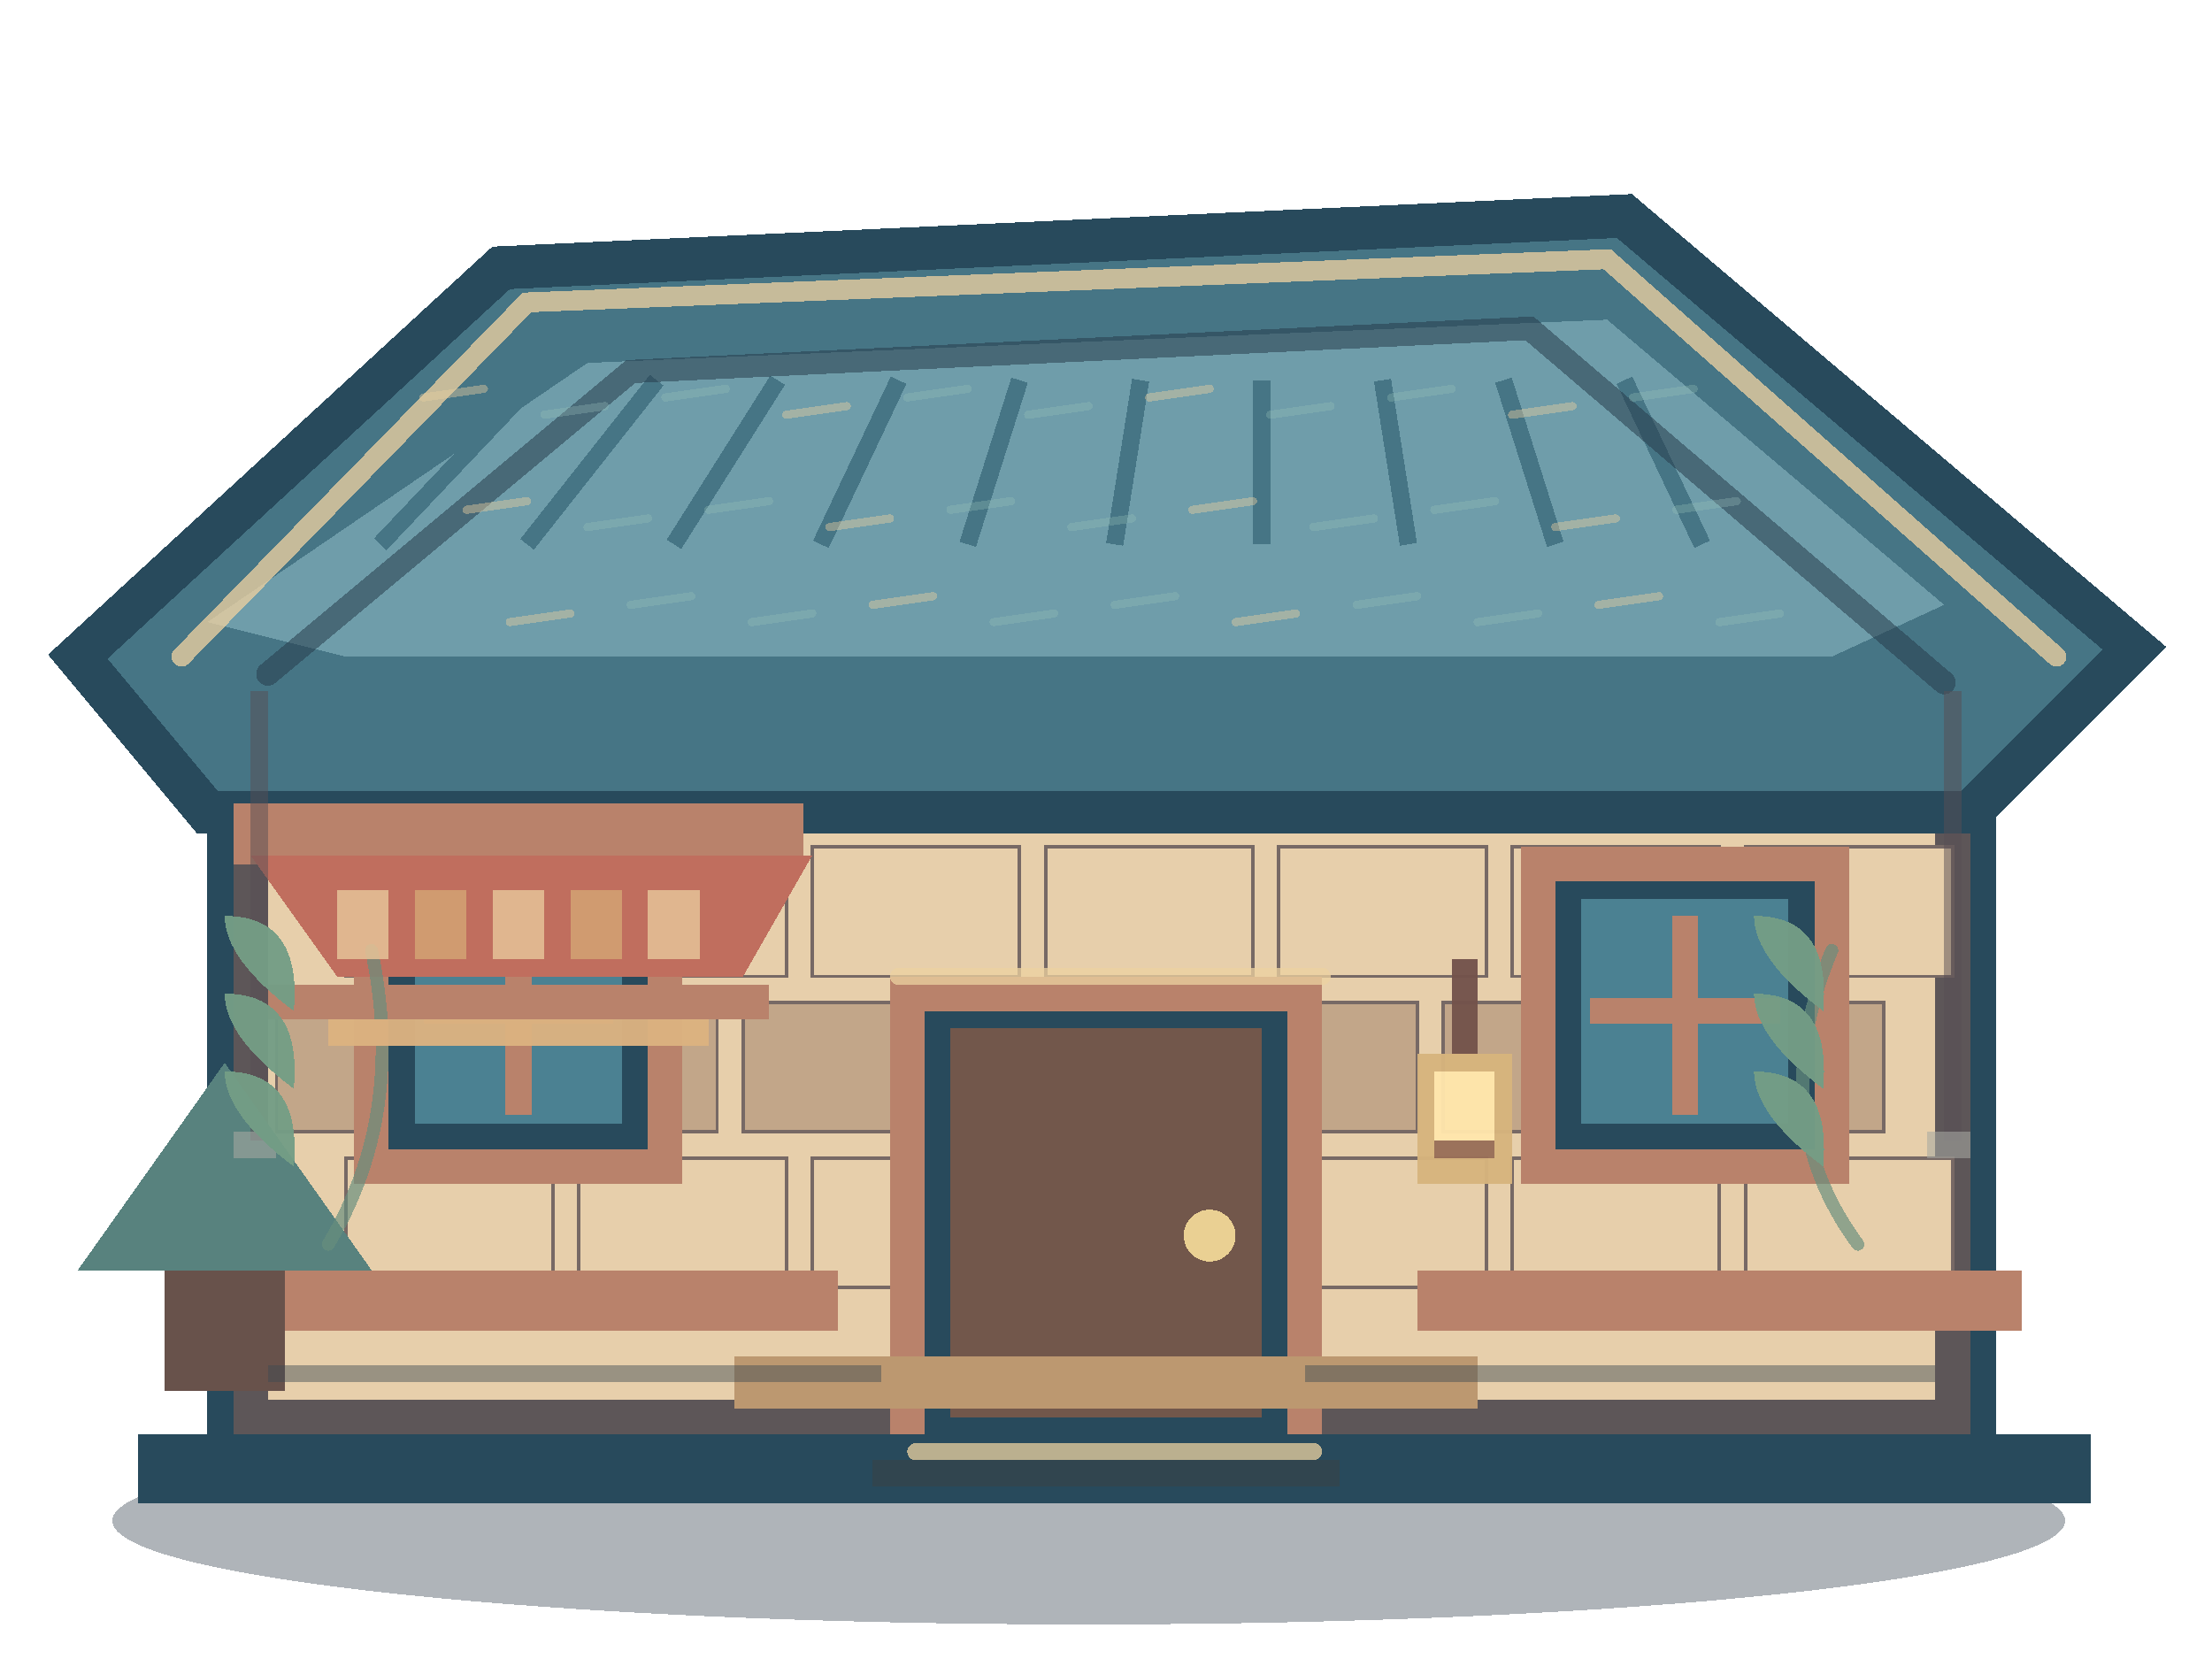
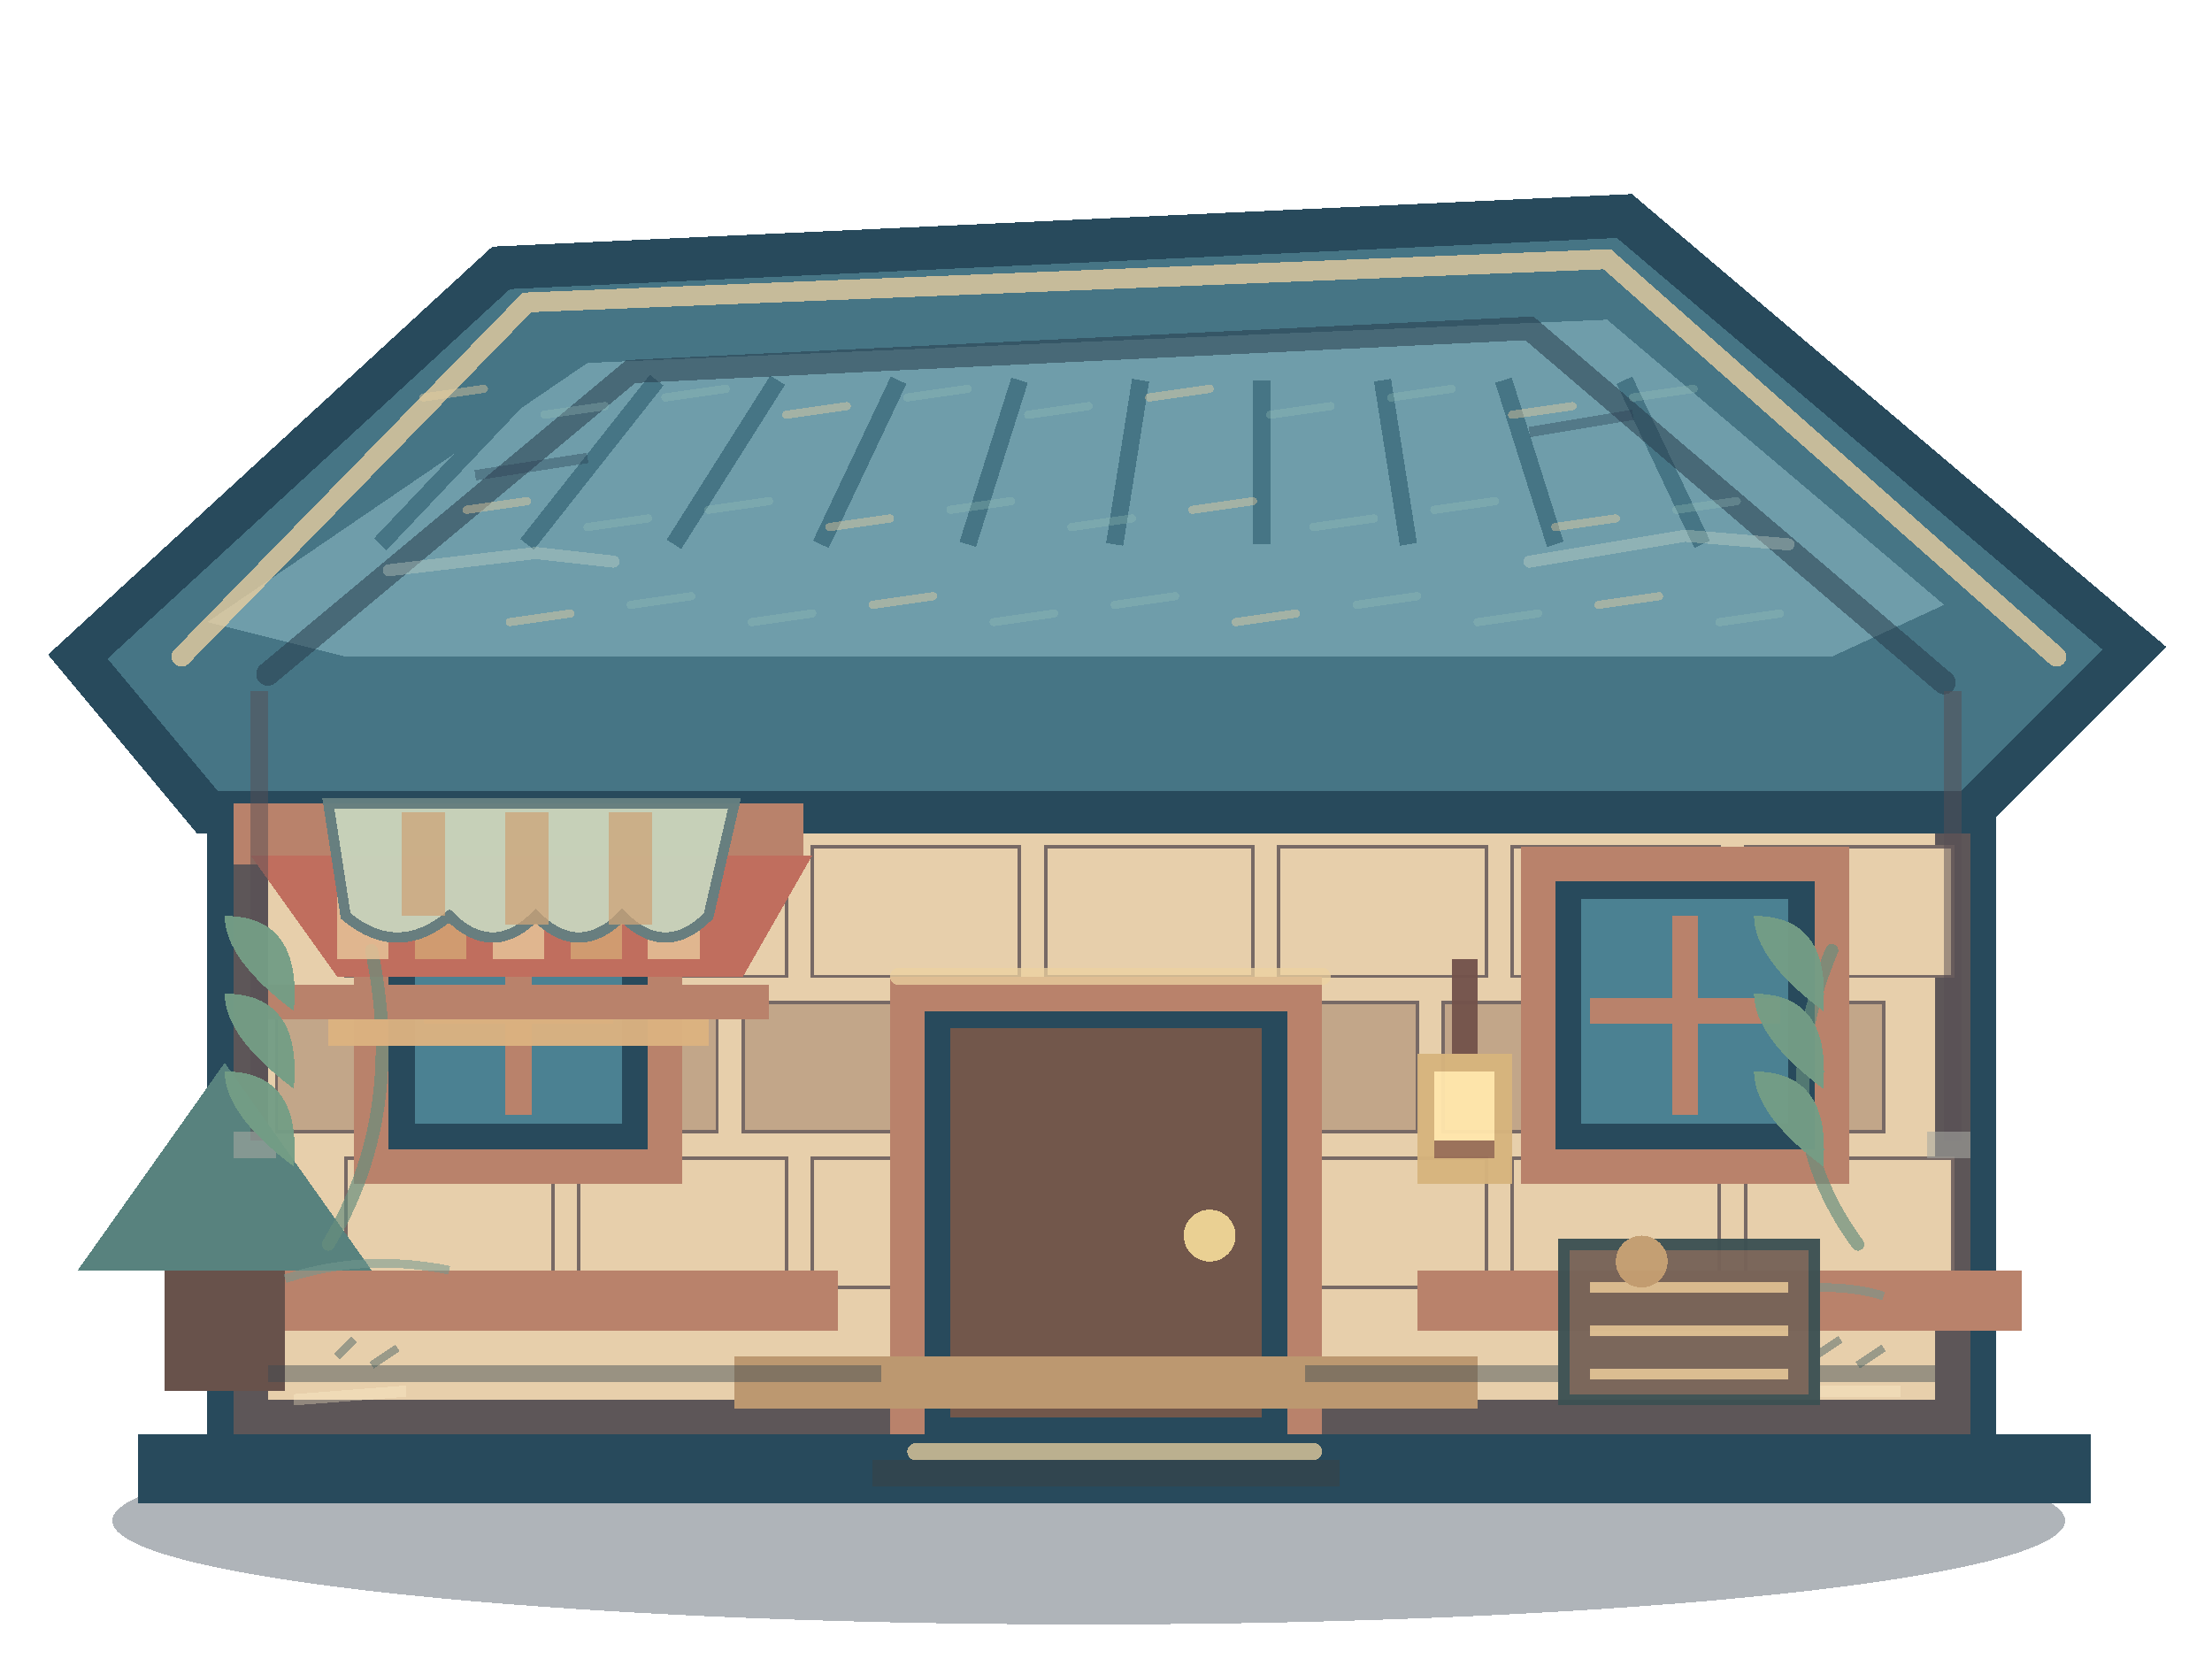
<svg xmlns="http://www.w3.org/2000/svg" width="256" height="192" viewBox="0 0 256 192">
  <defs />
  <g shape-rendering="crispEdges">
    <ellipse cx="126" cy="176" rx="113" ry="12" fill="#152433" opacity=".34" />
    <rect x="24" y="77" width="207" height="90" fill="#284a5c" />
    <rect x="29" y="73" width="197" height="91" fill="#e7cfab" stroke="#5d5658" stroke-width="4" />
    <rect x="32" y="80" width="24" height="15" fill="#c2a689" stroke="#776965" stroke-width="0.4" />
    <rect x="59" y="80" width="24" height="15" fill="#c2a689" stroke="#776965" stroke-width="0.4" />
    <rect x="86" y="80" width="24" height="15" fill="#c2a689" stroke="#776965" stroke-width="0.4" />
    <rect x="113" y="80" width="24" height="15" fill="#c2a689" stroke="#776965" stroke-width="0.4" />
    <rect x="140" y="80" width="24" height="15" fill="#c2a689" stroke="#776965" stroke-width="0.4" />
    <rect x="167" y="80" width="24" height="15" fill="#c2a689" stroke="#776965" stroke-width="0.4" />
    <rect x="194" y="80" width="24" height="15" fill="#c2a689" stroke="#776965" stroke-width="0.4" />
    <rect x="40" y="98" width="24" height="15" fill="#e7cfab" stroke="#776965" stroke-width="0.4" />
    <rect x="67" y="98" width="24" height="15" fill="#e7cfab" stroke="#776965" stroke-width="0.4" />
    <rect x="94" y="98" width="24" height="15" fill="#e7cfab" stroke="#776965" stroke-width="0.4" />
    <rect x="121" y="98" width="24" height="15" fill="#e7cfab" stroke="#776965" stroke-width="0.4" />
    <rect x="148" y="98" width="24" height="15" fill="#e7cfab" stroke="#776965" stroke-width="0.4" />
    <rect x="175" y="98" width="24" height="15" fill="#e7cfab" stroke="#776965" stroke-width="0.4" />
    <rect x="202" y="98" width="24" height="15" fill="#e7cfab" stroke="#776965" stroke-width="0.4" />
    <rect x="32" y="116" width="24" height="15" fill="#c2a689" stroke="#776965" stroke-width="0.4" />
    <rect x="59" y="116" width="24" height="15" fill="#c2a689" stroke="#776965" stroke-width="0.4" />
    <rect x="86" y="116" width="24" height="15" fill="#c2a689" stroke="#776965" stroke-width="0.4" />
    <rect x="113" y="116" width="24" height="15" fill="#c2a689" stroke="#776965" stroke-width="0.4" />
    <rect x="140" y="116" width="24" height="15" fill="#c2a689" stroke="#776965" stroke-width="0.4" />
    <rect x="167" y="116" width="24" height="15" fill="#c2a689" stroke="#776965" stroke-width="0.4" />
    <rect x="194" y="116" width="24" height="15" fill="#c2a689" stroke="#776965" stroke-width="0.4" />
    <rect x="40" y="134" width="24" height="15" fill="#e7cfab" stroke="#776965" stroke-width="0.4" />
    <rect x="67" y="134" width="24" height="15" fill="#e7cfab" stroke="#776965" stroke-width="0.4" />
    <rect x="94" y="134" width="24" height="15" fill="#e7cfab" stroke="#776965" stroke-width="0.4" />
    <rect x="121" y="134" width="24" height="15" fill="#e7cfab" stroke="#776965" stroke-width="0.4" />
    <rect x="148" y="134" width="24" height="15" fill="#e7cfab" stroke="#776965" stroke-width="0.4" />
    <rect x="175" y="134" width="24" height="15" fill="#e7cfab" stroke="#776965" stroke-width="0.4" />
    <rect x="202" y="134" width="24" height="15" fill="#e7cfab" stroke="#776965" stroke-width="0.4" />
    <path d="M9 76L58 31L188 25L247 75L228 94H24Z" fill="#467585" stroke="#284a5c" stroke-width="5" />
    <path d="M24 72L68 42L186 37L225 70L212 76H40Z" fill="#6f9daa" />
    <path d="M44 63L62 44" fill="none" stroke="#467585" stroke-width="2" />
    <path d="M61 63L76 44" fill="none" stroke="#467585" stroke-width="2" />
    <path d="M78 63L90 44" fill="none" stroke="#467585" stroke-width="2" />
    <path d="M95 63L104 44" fill="none" stroke="#467585" stroke-width="2" />
    <path d="M112 63L118 44" fill="none" stroke="#467585" stroke-width="2" />
    <path d="M129 63L132 44" fill="none" stroke="#467585" stroke-width="2" />
    <path d="M146 63L146 44" fill="none" stroke="#467585" stroke-width="2" />
    <path d="M163 63L160 44" fill="none" stroke="#467585" stroke-width="2" />
    <path d="M180 63L174 44" fill="none" stroke="#467585" stroke-width="2" />
    <path d="M197 63L188 44" fill="none" stroke="#467585" stroke-width="2" />
    <rect x="105" y="115" width="46" height="53" fill="#284a5c" stroke="#b9826b" stroke-width="4" />
    <rect x="110" y="119" width="36" height="45" fill="#72574b" />
    <circle cx="140" cy="143" r="3" fill="#ead093" />
    <rect x="43" y="100" width="34" height="35" fill="#284a5c" stroke="#b9826b" stroke-width="4" />
    <rect x="48" y="104" width="24" height="26" fill="#4b8192" />
    <path d="M60 106L60 129" fill="none" stroke="#b9826b" stroke-width="3" />
    <path d="M49 117L71 117" fill="none" stroke="#b9826b" stroke-width="3" />
    <rect x="178" y="100" width="34" height="35" fill="#284a5c" stroke="#b9826b" stroke-width="4" />
    <rect x="183" y="104" width="24" height="26" fill="#4b8192" />
    <path d="M195 106L195 129" fill="none" stroke="#b9826b" stroke-width="3" />
    <path d="M184 117L206 117" fill="none" stroke="#b9826b" stroke-width="3" />
    <rect x="22" y="147" width="75" height="7" fill="#b9826b" />
    <rect x="164" y="147" width="70" height="7" fill="#b9826b" />
    <rect x="16" y="166" width="226" height="8" fill="#284a5c" />
    <rect x="27" y="93" width="66" height="7" fill="#b9826b" />
    <path d="M29 99L94 99L86 113L39 113Z" fill="#c06e5e" />
    <rect x="31" y="114" width="58" height="4" fill="#b9826b" />
    <rect x="19" y="138" width="14" height="23" fill="#68524b" />
    <path d="M26 123L9 147L43 147Z" fill="#58827e" />
    <rect x="85" y="157" width="86" height="6" fill="#bc9870" />
    <g id="deep-pass" opacity=".96">
      <path d="M21 76L61 35L186 30L238 76" fill="none" stroke="#ecd1a0" stroke-width="2.3" opacity="0.8" stroke-linecap="round" />
      <path d="M31 78L73 43L177 38L225 79" fill="none" stroke="#263a4b" stroke-width="2.7" opacity="0.55" stroke-linecap="round" />
      <path d="M49 46l7 -1" fill="none" stroke="#ecd1a0" stroke-width="0.95" opacity="0.43" stroke-linecap="round" />
      <path d="M63 48l7 -1" fill="none" stroke="#9cc4b8" stroke-width="0.95" opacity="0.3" stroke-linecap="round" />
      <path d="M77 46l7 -1" fill="none" stroke="#9cc4b8" stroke-width="0.95" opacity="0.3" stroke-linecap="round" />
      <path d="M91 48l7 -1" fill="none" stroke="#ecd1a0" stroke-width="0.95" opacity="0.43" stroke-linecap="round" />
      <path d="M105 46l7 -1" fill="none" stroke="#9cc4b8" stroke-width="0.95" opacity="0.3" stroke-linecap="round" />
      <path d="M119 48l7 -1" fill="none" stroke="#9cc4b8" stroke-width="0.95" opacity="0.3" stroke-linecap="round" />
      <path d="M133 46l7 -1" fill="none" stroke="#ecd1a0" stroke-width="0.95" opacity="0.43" stroke-linecap="round" />
      <path d="M147 48l7 -1" fill="none" stroke="#9cc4b8" stroke-width="0.95" opacity="0.3" stroke-linecap="round" />
      <path d="M161 46l7 -1" fill="none" stroke="#9cc4b8" stroke-width="0.95" opacity="0.3" stroke-linecap="round" />
      <path d="M175 48l7 -1" fill="none" stroke="#ecd1a0" stroke-width="0.95" opacity="0.43" stroke-linecap="round" />
      <path d="M189 46l7 -1" fill="none" stroke="#9cc4b8" stroke-width="0.95" opacity="0.3" stroke-linecap="round" />
      <path d="M54 59l7 -1" fill="none" stroke="#ecd1a0" stroke-width="0.95" opacity="0.43" stroke-linecap="round" />
      <path d="M68 61l7 -1" fill="none" stroke="#9cc4b8" stroke-width="0.95" opacity="0.3" stroke-linecap="round" />
      <path d="M82 59l7 -1" fill="none" stroke="#9cc4b8" stroke-width="0.95" opacity="0.3" stroke-linecap="round" />
      <path d="M96 61l7 -1" fill="none" stroke="#ecd1a0" stroke-width="0.95" opacity="0.43" stroke-linecap="round" />
      <path d="M110 59l7 -1" fill="none" stroke="#9cc4b8" stroke-width="0.95" opacity="0.3" stroke-linecap="round" />
      <path d="M124 61l7 -1" fill="none" stroke="#9cc4b8" stroke-width="0.95" opacity="0.3" stroke-linecap="round" />
      <path d="M138 59l7 -1" fill="none" stroke="#ecd1a0" stroke-width="0.95" opacity="0.43" stroke-linecap="round" />
      <path d="M152 61l7 -1" fill="none" stroke="#9cc4b8" stroke-width="0.95" opacity="0.3" stroke-linecap="round" />
      <path d="M166 59l7 -1" fill="none" stroke="#9cc4b8" stroke-width="0.95" opacity="0.3" stroke-linecap="round" />
      <path d="M180 61l7 -1" fill="none" stroke="#ecd1a0" stroke-width="0.95" opacity="0.43" stroke-linecap="round" />
      <path d="M194 59l7 -1" fill="none" stroke="#9cc4b8" stroke-width="0.95" opacity="0.3" stroke-linecap="round" />
      <path d="M59 72l7 -1" fill="none" stroke="#ecd1a0" stroke-width="0.95" opacity="0.43" stroke-linecap="round" />
      <path d="M73 70l7 -1" fill="none" stroke="#9cc4b8" stroke-width="0.95" opacity="0.3" stroke-linecap="round" />
      <path d="M87 72l7 -1" fill="none" stroke="#9cc4b8" stroke-width="0.95" opacity="0.3" stroke-linecap="round" />
      <path d="M101 70l7 -1" fill="none" stroke="#ecd1a0" stroke-width="0.95" opacity="0.43" stroke-linecap="round" />
      <path d="M115 72l7 -1" fill="none" stroke="#9cc4b8" stroke-width="0.95" opacity="0.3" stroke-linecap="round" />
      <path d="M129 70l7 -1" fill="none" stroke="#9cc4b8" stroke-width="0.95" opacity="0.3" stroke-linecap="round" />
      <path d="M143 72l7 -1" fill="none" stroke="#ecd1a0" stroke-width="0.95" opacity="0.43" stroke-linecap="round" />
      <path d="M157 70l7 -1" fill="none" stroke="#9cc4b8" stroke-width="0.95" opacity="0.3" stroke-linecap="round" />
      <path d="M171 72l7 -1" fill="none" stroke="#9cc4b8" stroke-width="0.95" opacity="0.3" stroke-linecap="round" />
      <path d="M185 70l7 -1" fill="none" stroke="#ecd1a0" stroke-width="0.95" opacity="0.43" stroke-linecap="round" />
      <path d="M199 72l7 -1" fill="none" stroke="#9cc4b8" stroke-width="0.95" opacity="0.3" stroke-linecap="round" />
      <rect x="31" y="158" width="71" height="2" fill="#3d4a4f" opacity="0.48" />
      <rect x="151" y="158" width="73" height="2" fill="#3d4a4f" opacity="0.48" />
      <path d="M104 113H153M106 168H152" fill="none" stroke="#ecd1a0" stroke-width="2" opacity="0.78" stroke-linecap="round" />
      <rect x="101" y="169" width="54" height="3" fill="#35444b" opacity="0.8" />
      <rect x="29" y="80" width="2" height="52" fill="#594e54" opacity="0.52" />
      <rect x="27" y="131" width="5" height="3" fill="#a6a9a2" opacity="0.6" />
      <rect x="225" y="80" width="2" height="52" fill="#594e54" opacity="0.52" />
      <rect x="223" y="131" width="5" height="3" fill="#a6a9a2" opacity="0.6" />
      <path d="M38 144Q47 129 43 110" fill="none" stroke="#678e7c" stroke-width="1.5" opacity="0.7" stroke-linecap="round" />
      <path d="M34 117q-8 -6 -8 -11q9 0 8 11" fill="#749d85" />
      <path d="M34 126q-8 -6 -8 -11q9 0 8 11" fill="#749d85" />
      <path d="M34 135q-8 -6 -8 -11q9 0 8 11" fill="#749d85" />
      <path d="M215 144Q204 129 212 110" fill="none" stroke="#678e7c" stroke-width="1.5" opacity="0.7" stroke-linecap="round" />
      <path d="M211 117q-8 -6 -8 -11q9 0 8 11" fill="#749d85" />
      <path d="M211 126q-8 -6 -8 -11q9 0 8 11" fill="#749d85" />
      <path d="M211 135q-8 -6 -8 -11q9 0 8 11" fill="#749d85" />
      <rect x="38" y="118" width="44" height="3" fill="#dcb280" opacity="1" />
      <rect x="39" y="103" width="6" height="8" fill="#e7c79a" opacity="0.85" />
      <rect x="48" y="103" width="6" height="8" fill="#d3a574" opacity="0.85" />
      <rect x="57" y="103" width="6" height="8" fill="#e7c79a" opacity="0.85" />
      <rect x="66" y="103" width="6" height="8" fill="#d3a574" opacity="0.85" />
      <rect x="75" y="103" width="6" height="8" fill="#e7c79a" opacity="0.85" />
      <rect x="168" y="111" width="3" height="14" fill="#73524b" opacity="1" />
      <rect x="164" y="122" width="11" height="15" fill="#d6b47d" opacity="1" />
      <rect x="166" y="124" width="7" height="9" fill="#ffe6ac" opacity="1" />
      <rect x="166" y="132" width="7" height="2" fill="#986e57" opacity="1" />
+       <g id="c21-coastal-facade-material" opacity=".87">
+         <path d="M45 66l17 -2 9 1M177 65l18 -3 12 1" stroke="#d0dfce" opacity=".40" stroke-width="1.4" fill="none" stroke-linecap="round" />
+         <path d="M55 55l13 -2M177 50l12 -2" stroke="#253f50" opacity=".45" stroke-width="1.2" fill="none" />
+         <path d="M33 148q9 -3 19 -1M200 150q12 -2 18 0" stroke="#73988f" opacity=".65" stroke-width="1" fill="none" />
+         <path d="M34 162l13 -1M206 161l14 0" stroke="#fff0cf" opacity=".39" stroke-width="1.3" fill="none" />
+         <path d="M39 157l2 -2m2 3l3 -2M210 157l3 -2m2 3l3 -2" stroke="#405d61" opacity=".55" stroke-width=".9" />
+       </g>
+       <g id="c21-shop">
+         <path d="M38 93L85 93 82 106Q77 111 72 106Q67 111 62 106Q57 111 52 106Q46 111 40 106Z" fill="#c7d3bb" stroke="#647f80" stroke-width="1.2" />
+         <path d="M49 94v12m12 -12v13m12 -13v13" stroke="#cda578" stroke-opacity=".75" stroke-width="5" />
+         <path d="M181 144l29 0v18h-29z" fill="#776357" stroke="#3b5052" stroke-width="1.3" />
+         <path d="M184 149h23m-23 5h23m-23 5h23" stroke="#dbbc90" stroke-width="1.2" />
+         <circle cx="190" cy="146" r="3" fill="#c39d70" />
+       </g>
    </g>
  </g>
</svg>
